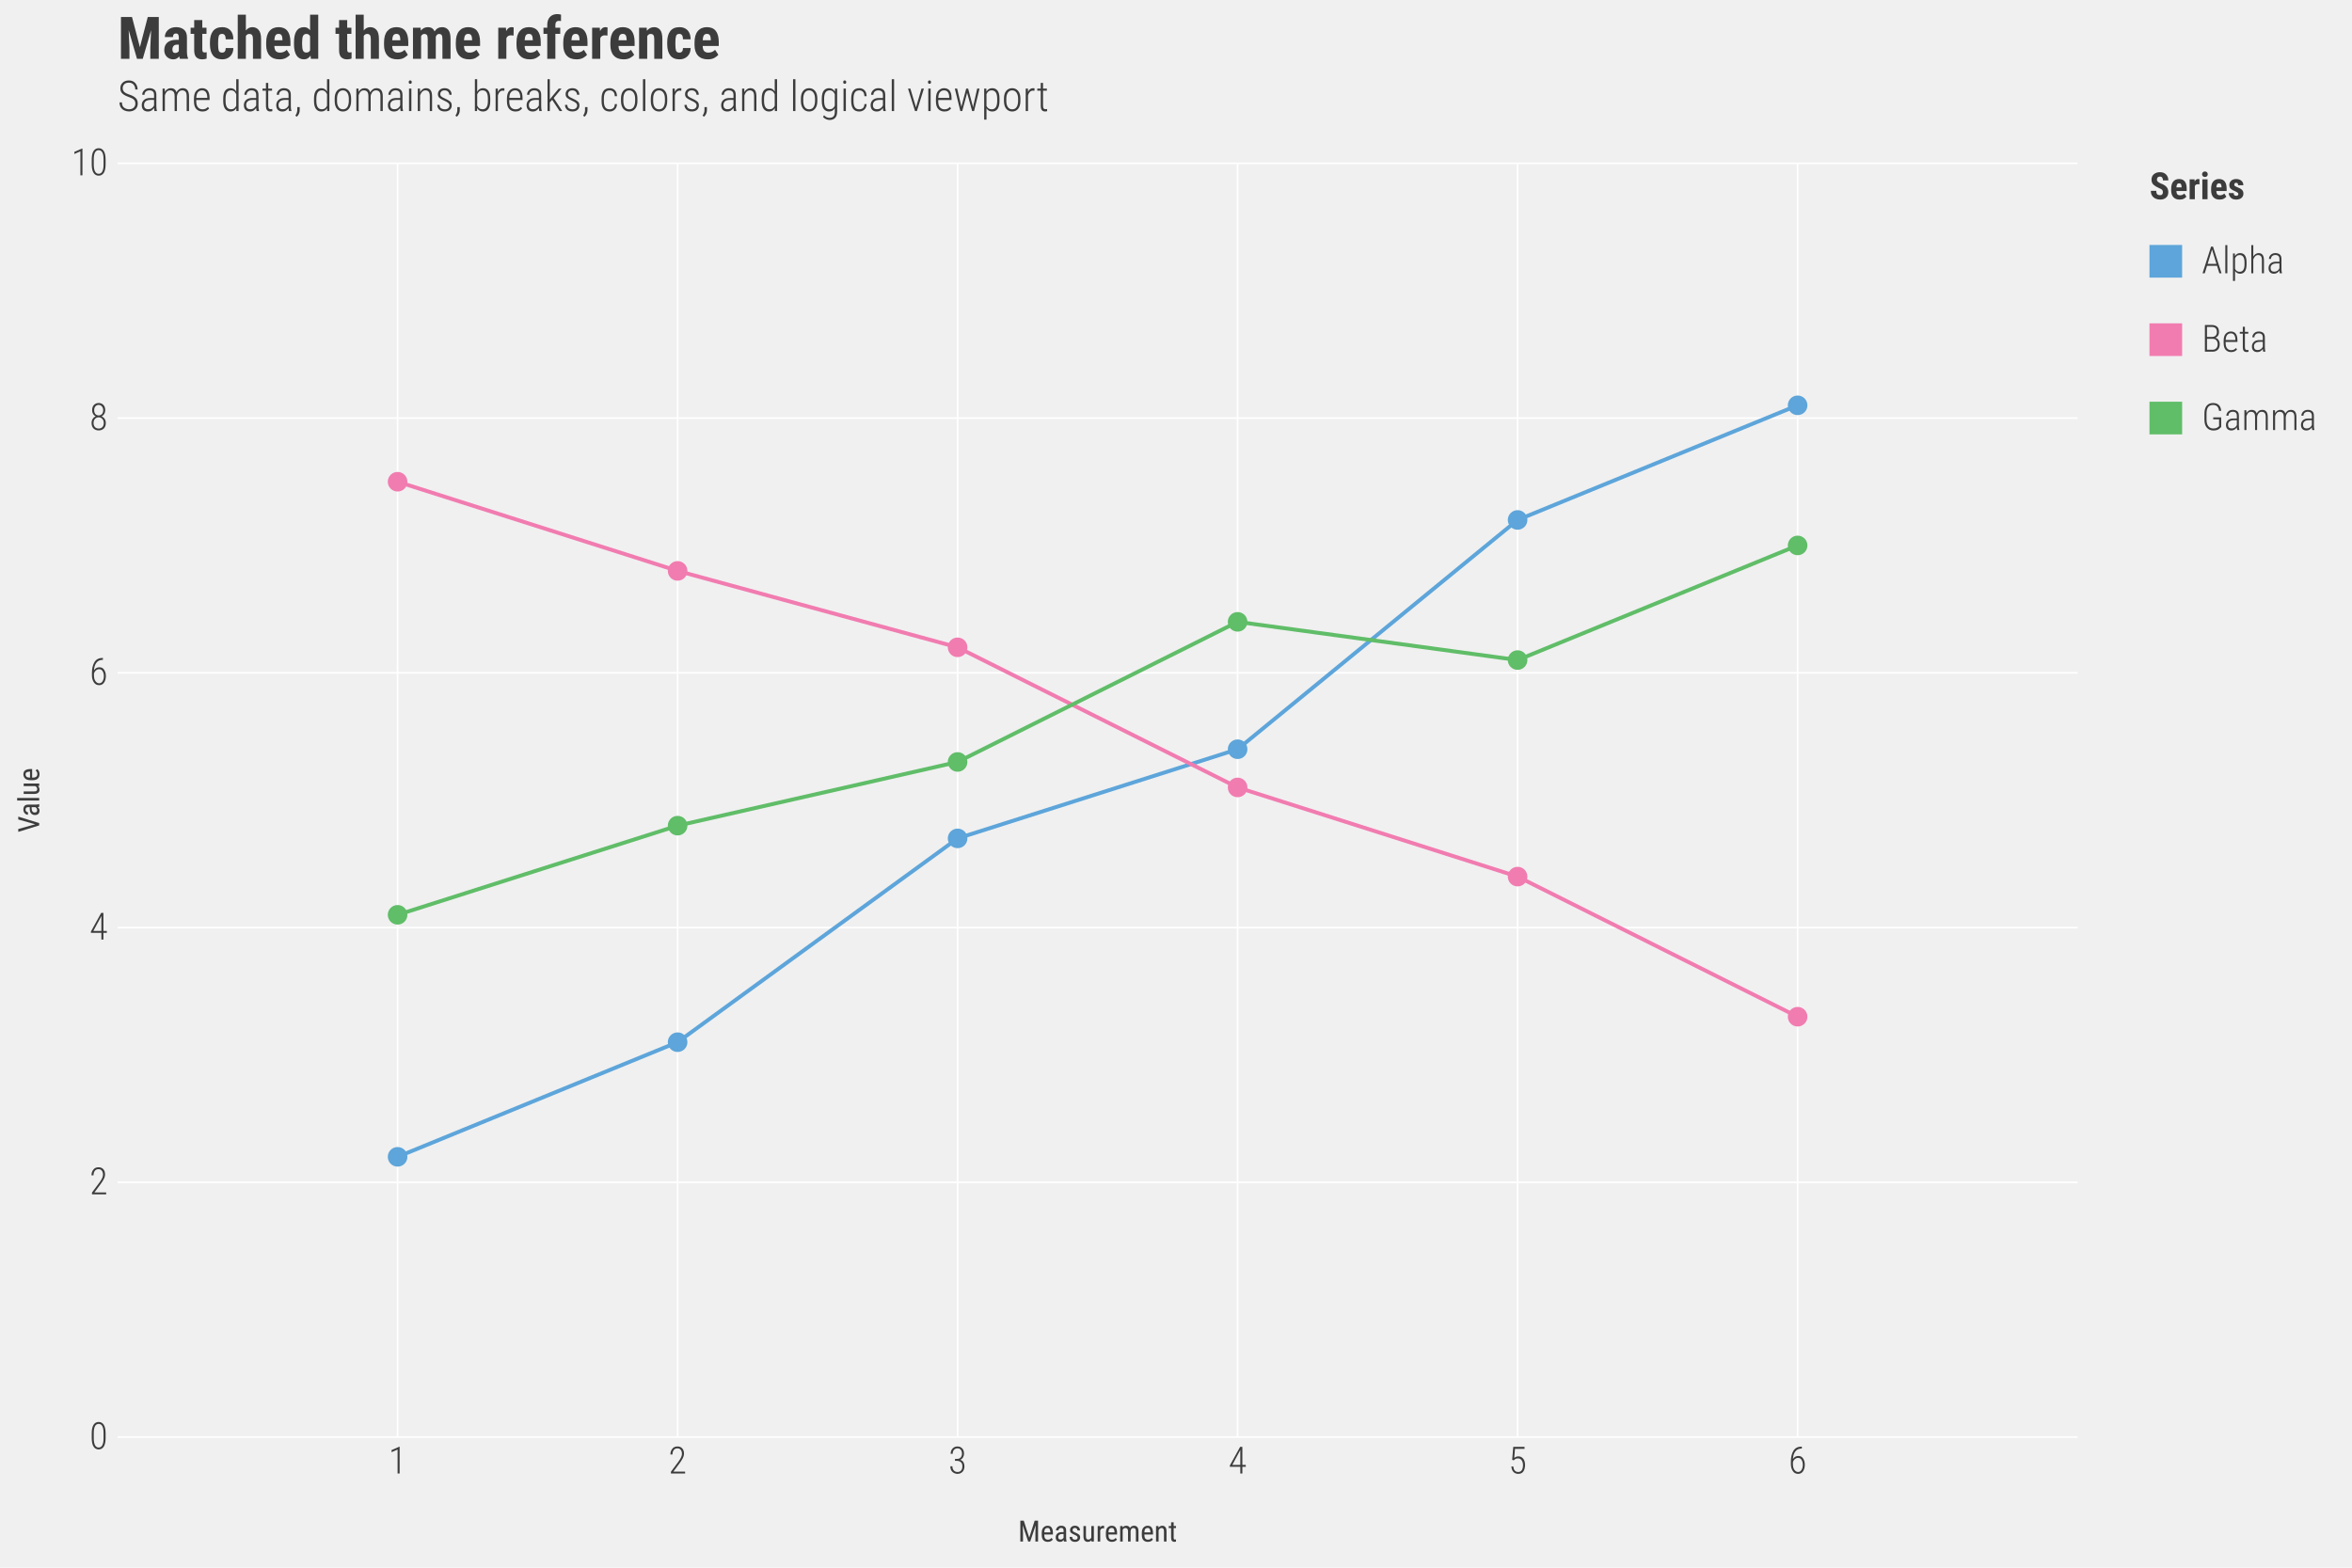
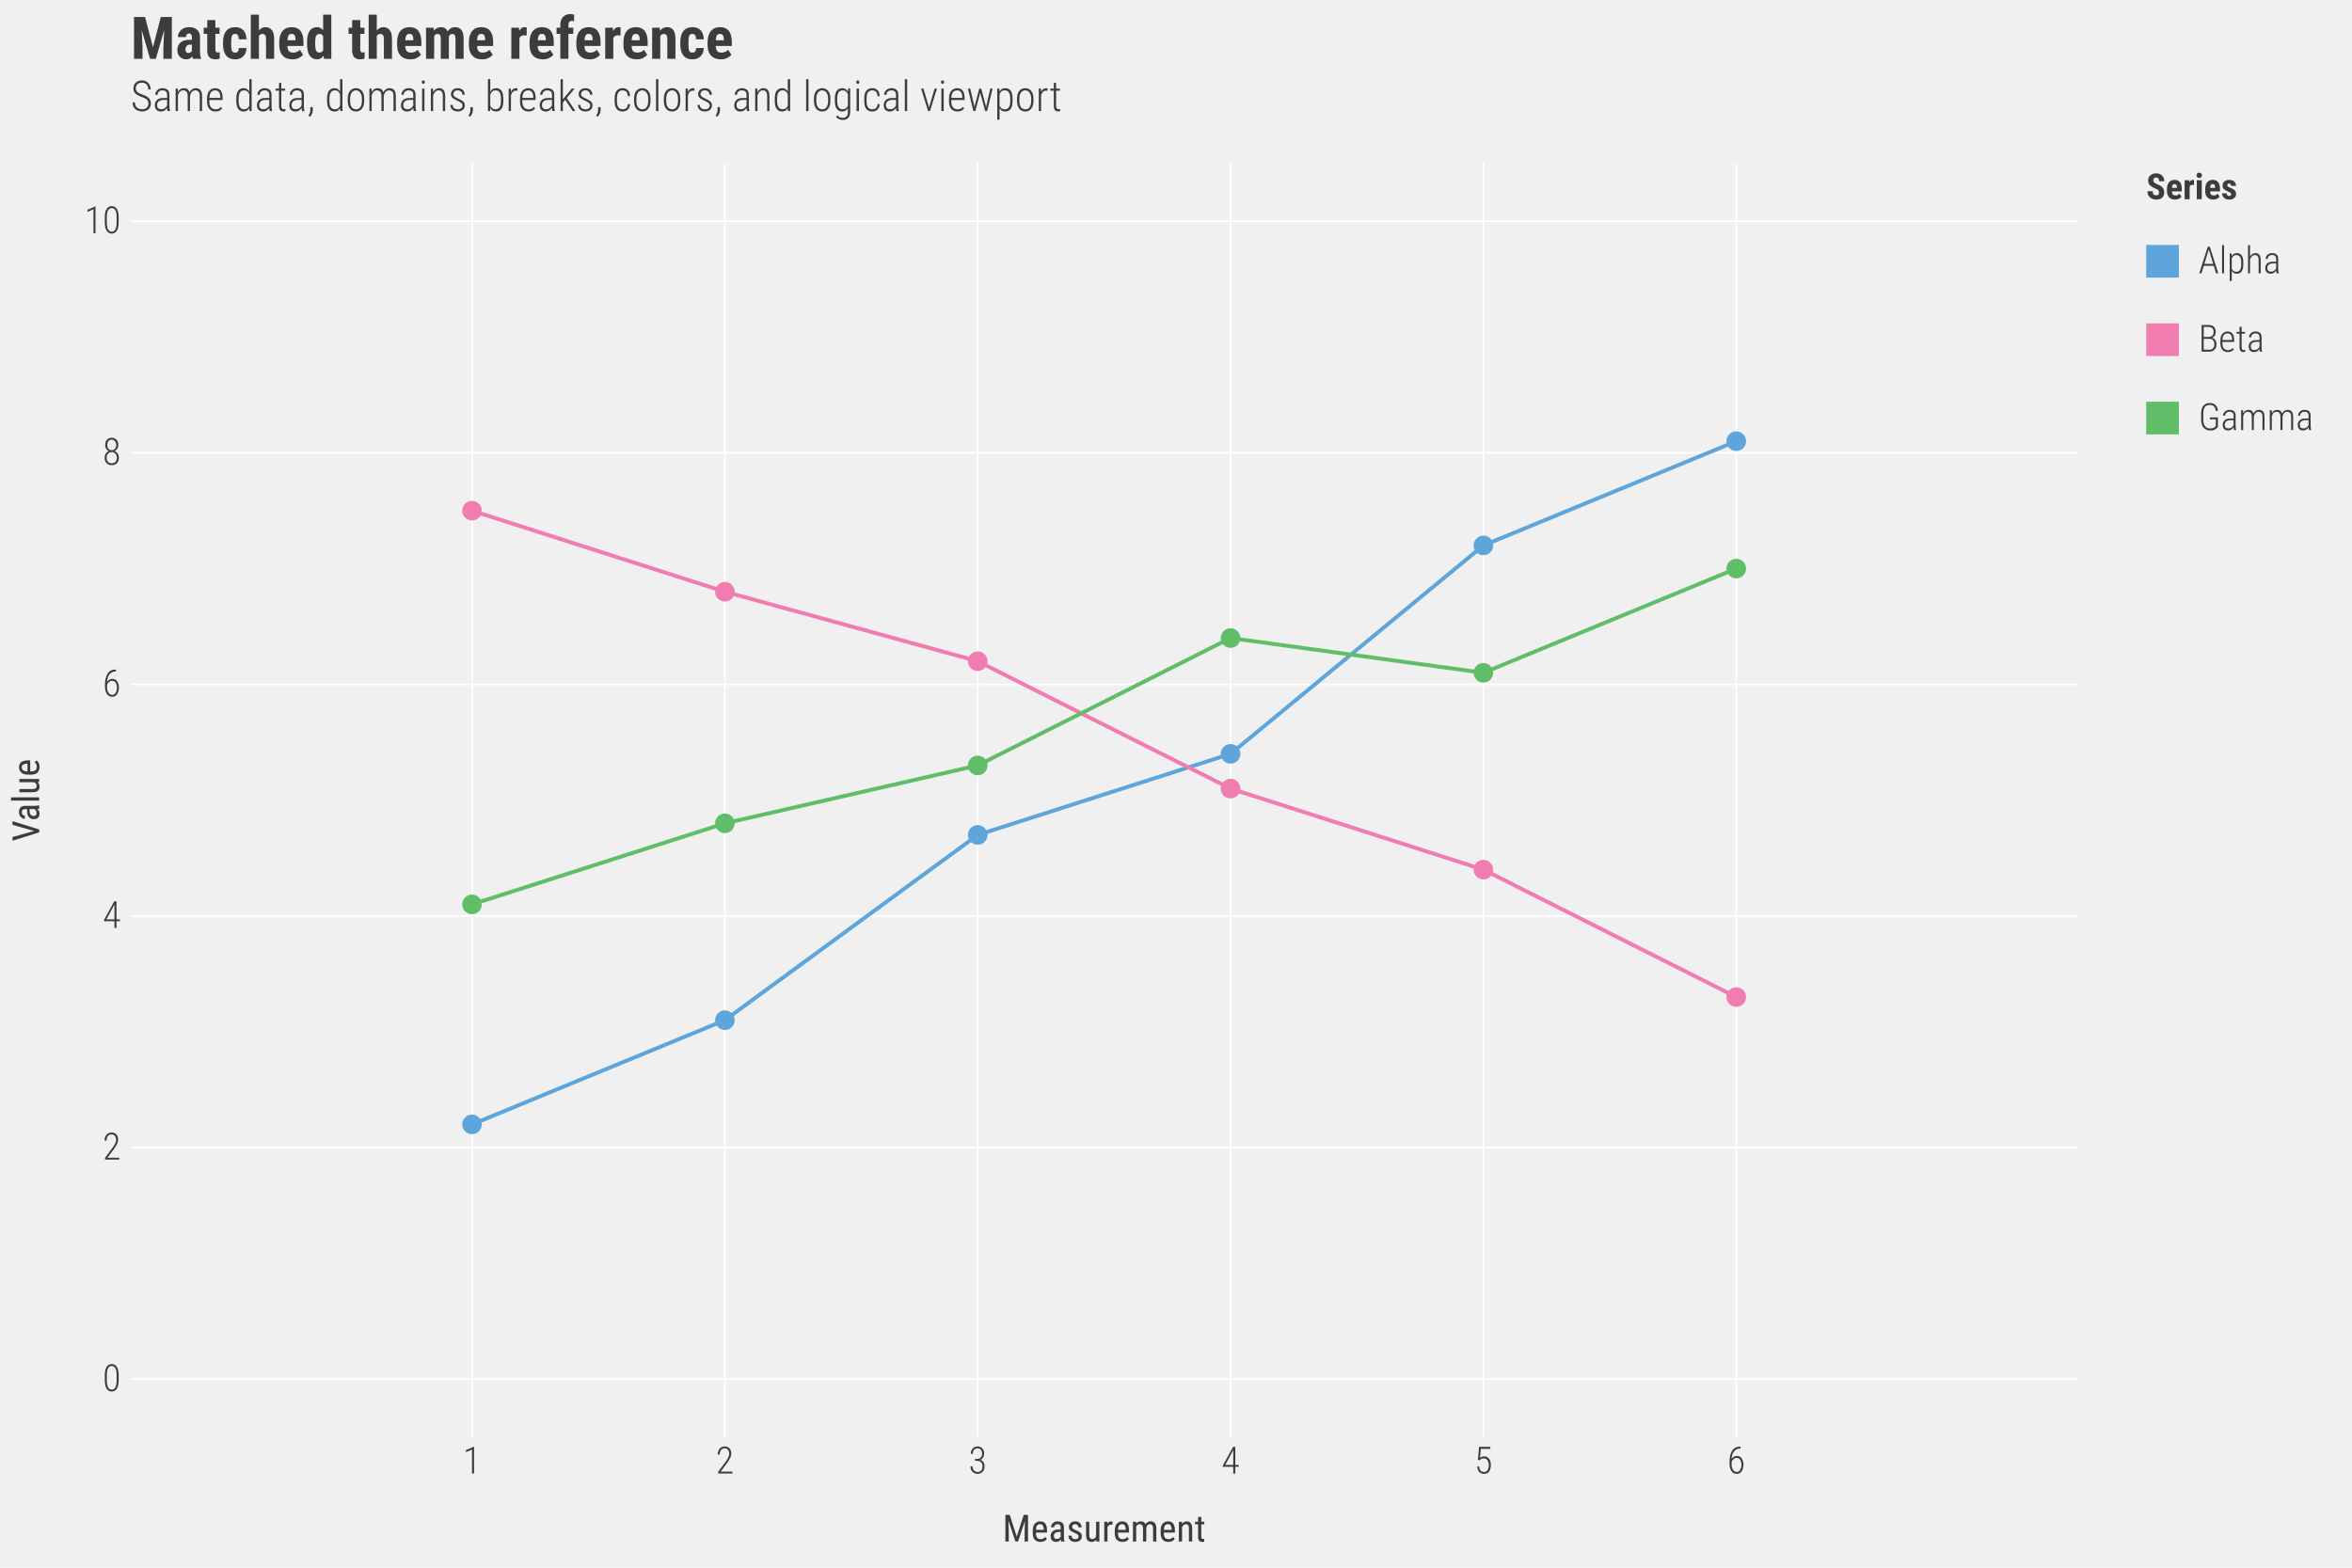
<svg xmlns="http://www.w3.org/2000/svg" width="720" height="480" viewBox="0 0 720 480" role="img" aria-label="Matched theme reference" class="gg-plot" font-family="&quot;Roboto Condensed&quot;, &quot;Arial Narrow&quot;, Arial, sans-serif" font-size="11.5" font-weight="300" text-rendering="optimizeLegibility" shape-rendering="geometricPrecision">
  <style>
@font-face{font-family:"Roboto Condensed";src:url("../../../packages/svelte/src/lib/fonts/RobotoCondensed-Light.ttf") format("truetype");font-weight:300}
@font-face{font-family:"Roboto Condensed";src:url("../../../packages/svelte/src/lib/fonts/RobotoCondensed-Regular.ttf") format("truetype");font-weight:400}
@font-face{font-family:"Roboto Condensed";src:url("../../../packages/svelte/src/lib/fonts/RobotoCondensed-Bold.ttf") format("truetype");font-weight:700}
</style>
  <rect class="gg-paper" width="720" height="480" fill="var(--gg-paper, #f0f0f0)" />
-   <text class="gg-title" x="36" y="18" font-size="18" font-weight="700" fill="var(--gg-ink, #3c3c3c)">Matched theme reference</text>
-   <text class="gg-subtitle" x="36" y="34" font-size="13" font-weight="300" fill="var(--gg-ink, #3c3c3c)">Same data, domains, breaks, colors, and logical viewport</text>
+   <text class="gg-title" x="40" y="18" font-size="18" font-weight="700" fill="var(--gg-ink, #3c3c3c)">Matched theme reference</text>
+   <text class="gg-subtitle" x="40" y="34" font-size="13" font-weight="300" fill="var(--gg-ink, #3c3c3c)">Same data, domains, breaks, colors, and logical viewport</text>
  <defs>
    <clipPath id="gg-clip-0">
-       <rect width="600" height="390" />
+       <rect width="596" height="390" />
    </clipPath>
  </defs>
-   <g class="gg-panel" data-panel="0" transform="translate(36,50)">
-     <rect class="gg-panel-background" width="600" height="390" fill="var(--gg-panel, #f0f0f0)" />
+   <g class="gg-panel" data-panel="0" transform="translate(40,50)">
+     <rect class="gg-panel-background" width="596" height="390" fill="var(--gg-panel, #f0f0f0)" />
    <g class="gg-grid" stroke="var(--gg-grid, #ffffff)" stroke-width="0.5" vector-effect="non-scaling-stroke">
-       <line x1="85.71" y1="0" x2="85.71" y2="390" />
-       <line x1="171.43" y1="0" x2="171.43" y2="390" />
-       <line x1="257.14" y1="0" x2="257.14" y2="390" />
-       <line x1="342.86" y1="0" x2="342.86" y2="390" />
-       <line x1="428.57" y1="0" x2="428.57" y2="390" />
-       <line x1="514.29" y1="0" x2="514.29" y2="390" />
-       <line x1="0" y1="390" x2="600" y2="390" />
-       <line x1="0" y1="312" x2="600" y2="312" />
-       <line x1="0" y1="234" x2="600" y2="234" />
-       <line x1="0" y1="156" x2="600" y2="156" />
-       <line x1="0" y1="78" x2="600" y2="78" />
-       <line x1="0" y1="0" x2="600" y2="0" />
+       <line x1="104.49" y1="0" x2="104.49" y2="390" />
+       <line x1="181.9" y1="0" x2="181.9" y2="390" />
+       <line x1="259.3" y1="0" x2="259.3" y2="390" />
+       <line x1="336.7" y1="0" x2="336.7" y2="390" />
+       <line x1="414.1" y1="0" x2="414.1" y2="390" />
+       <line x1="491.51" y1="0" x2="491.51" y2="390" />
+       <line x1="0" y1="372.27" x2="596" y2="372.27" />
+       <line x1="0" y1="301.36" x2="596" y2="301.36" />
+       <line x1="0" y1="230.45" x2="596" y2="230.45" />
+       <line x1="0" y1="159.55" x2="596" y2="159.55" />
+       <line x1="0" y1="88.64" x2="596" y2="88.64" />
+       <line x1="0" y1="17.73" x2="596" y2="17.73" />
    </g>
    <g class="gg-marks" clip-path="url(#gg-clip-0)">
      <g class="gg-batch gg-paths" data-layer="0">
-         <path d="M85.71 304.2L171.43 269.1L257.14 206.7L342.86 179.4L428.57 109.2L514.29 74.1" fill="none" stroke="#5da5da" stroke-width="1.2" stroke-linejoin="round" stroke-linecap="round" />
-         <path d="M85.71 97.5L171.43 124.8L257.14 148.2L342.86 191.1L428.57 218.4L514.29 261.3" fill="none" stroke="#f17cb0" stroke-width="1.2" stroke-linejoin="round" stroke-linecap="round" />
-         <path d="M85.71 230.1L171.43 202.8L257.14 183.3L342.86 140.4L428.57 152.1L514.29 117" fill="none" stroke="#60bd68" stroke-width="1.2" stroke-linejoin="round" stroke-linecap="round" />
+         <path d="M104.49 294.27L181.9 262.36L259.3 205.64L336.7 180.82L414.1 117L491.51 85.09" fill="none" stroke="#5da5da" stroke-width="1.2" stroke-linejoin="round" stroke-linecap="round" />
+         <path d="M104.49 106.36L181.9 131.18L259.3 152.45L336.7 191.45L414.1 216.27L491.51 255.27" fill="none" stroke="#f17cb0" stroke-width="1.2" stroke-linejoin="round" stroke-linecap="round" />
+         <path d="M104.49 226.91L181.9 202.09L259.3 184.36L336.7 145.36L414.1 156L491.51 124.09" fill="none" stroke="#60bd68" stroke-width="1.2" stroke-linejoin="round" stroke-linecap="round" />
      </g>
      <g class="gg-batch gg-points" data-layer="1">
-         <circle cx="85.71" cy="304.2" r="3" fill="#5da5da" />
-         <circle cx="171.43" cy="269.1" r="3" fill="#5da5da" />
-         <circle cx="257.14" cy="206.7" r="3" fill="#5da5da" />
-         <circle cx="342.86" cy="179.4" r="3" fill="#5da5da" />
-         <circle cx="428.57" cy="109.2" r="3" fill="#5da5da" />
-         <circle cx="514.29" cy="74.1" r="3" fill="#5da5da" />
-         <circle cx="85.71" cy="97.5" r="3" fill="#f17cb0" />
-         <circle cx="171.43" cy="124.8" r="3" fill="#f17cb0" />
-         <circle cx="257.14" cy="148.2" r="3" fill="#f17cb0" />
-         <circle cx="342.86" cy="191.1" r="3" fill="#f17cb0" />
-         <circle cx="428.57" cy="218.4" r="3" fill="#f17cb0" />
-         <circle cx="514.29" cy="261.3" r="3" fill="#f17cb0" />
-         <circle cx="85.71" cy="230.1" r="3" fill="#60bd68" />
-         <circle cx="171.43" cy="202.8" r="3" fill="#60bd68" />
-         <circle cx="257.14" cy="183.3" r="3" fill="#60bd68" />
-         <circle cx="342.86" cy="140.4" r="3" fill="#60bd68" />
-         <circle cx="428.57" cy="152.1" r="3" fill="#60bd68" />
-         <circle cx="514.29" cy="117" r="3" fill="#60bd68" />
+         <circle class="gg-shape-circle" cx="104.49" cy="294.27" r="3" fill="#5da5da" />
+         <circle class="gg-shape-circle" cx="181.9" cy="262.36" r="3" fill="#5da5da" />
+         <circle class="gg-shape-circle" cx="259.3" cy="205.64" r="3" fill="#5da5da" />
+         <circle class="gg-shape-circle" cx="336.7" cy="180.82" r="3" fill="#5da5da" />
+         <circle class="gg-shape-circle" cx="414.1" cy="117" r="3" fill="#5da5da" />
+         <circle class="gg-shape-circle" cx="491.51" cy="85.09" r="3" fill="#5da5da" />
+         <circle class="gg-shape-circle" cx="104.49" cy="106.36" r="3" fill="#f17cb0" />
+         <circle class="gg-shape-circle" cx="181.9" cy="131.18" r="3" fill="#f17cb0" />
+         <circle class="gg-shape-circle" cx="259.3" cy="152.45" r="3" fill="#f17cb0" />
+         <circle class="gg-shape-circle" cx="336.7" cy="191.45" r="3" fill="#f17cb0" />
+         <circle class="gg-shape-circle" cx="414.1" cy="216.27" r="3" fill="#f17cb0" />
+         <circle class="gg-shape-circle" cx="491.51" cy="255.27" r="3" fill="#f17cb0" />
+         <circle class="gg-shape-circle" cx="104.49" cy="226.91" r="3" fill="#60bd68" />
+         <circle class="gg-shape-circle" cx="181.9" cy="202.09" r="3" fill="#60bd68" />
+         <circle class="gg-shape-circle" cx="259.3" cy="184.36" r="3" fill="#60bd68" />
+         <circle class="gg-shape-circle" cx="336.7" cy="145.36" r="3" fill="#60bd68" />
+         <circle class="gg-shape-circle" cx="414.1" cy="156" r="3" fill="#60bd68" />
+         <circle class="gg-shape-circle" cx="491.51" cy="124.09" r="3" fill="#60bd68" />
      </g>
    </g>
  </g>
-   <g class="gg-axis gg-axis-x" transform="translate(36,440)">
-     <g class="gg-tick" transform="translate(85.71,0)">
+   <g class="gg-axis gg-axis-x" transform="translate(40,440)">
+     <g class="gg-tick" transform="translate(104.49,0)">
      <text y="3" dy="0.71em" text-anchor="middle" fill="var(--gg-axisText, #3c3c3c)" font-size="11.5" font-weight="300">1</text>
    </g>
-     <g class="gg-tick" transform="translate(171.43,0)">
+     <g class="gg-tick" transform="translate(181.9,0)">
      <text y="3" dy="0.71em" text-anchor="middle" fill="var(--gg-axisText, #3c3c3c)" font-size="11.5" font-weight="300">2</text>
    </g>
-     <g class="gg-tick" transform="translate(257.14,0)">
+     <g class="gg-tick" transform="translate(259.3,0)">
      <text y="3" dy="0.71em" text-anchor="middle" fill="var(--gg-axisText, #3c3c3c)" font-size="11.5" font-weight="300">3</text>
    </g>
-     <g class="gg-tick" transform="translate(342.86,0)">
+     <g class="gg-tick" transform="translate(336.7,0)">
      <text y="3" dy="0.71em" text-anchor="middle" fill="var(--gg-axisText, #3c3c3c)" font-size="11.5" font-weight="300">4</text>
    </g>
-     <g class="gg-tick" transform="translate(428.57,0)">
+     <g class="gg-tick" transform="translate(414.1,0)">
      <text y="3" dy="0.71em" text-anchor="middle" fill="var(--gg-axisText, #3c3c3c)" font-size="11.5" font-weight="300">5</text>
    </g>
-     <g class="gg-tick" transform="translate(514.29,0)">
+     <g class="gg-tick" transform="translate(491.51,0)">
      <text y="3" dy="0.71em" text-anchor="middle" fill="var(--gg-axisText, #3c3c3c)" font-size="11.5" font-weight="300">6</text>
    </g>
  </g>
-   <g class="gg-axis gg-axis-y" transform="translate(36,50)">
-     <g class="gg-tick" transform="translate(0,390)">
+   <g class="gg-axis gg-axis-y" transform="translate(40,50)">
+     <g class="gg-tick" transform="translate(0,372.27)">
      <text x="-3" dy="0.32em" text-anchor="end" fill="var(--gg-axisText, #3c3c3c)" font-size="11.5" font-weight="300">0</text>
    </g>
-     <g class="gg-tick" transform="translate(0,312)">
+     <g class="gg-tick" transform="translate(0,301.36)">
      <text x="-3" dy="0.32em" text-anchor="end" fill="var(--gg-axisText, #3c3c3c)" font-size="11.5" font-weight="300">2</text>
    </g>
-     <g class="gg-tick" transform="translate(0,234)">
+     <g class="gg-tick" transform="translate(0,230.45)">
      <text x="-3" dy="0.32em" text-anchor="end" fill="var(--gg-axisText, #3c3c3c)" font-size="11.5" font-weight="300">4</text>
    </g>
-     <g class="gg-tick" transform="translate(0,156)">
+     <g class="gg-tick" transform="translate(0,159.55)">
      <text x="-3" dy="0.32em" text-anchor="end" fill="var(--gg-axisText, #3c3c3c)" font-size="11.5" font-weight="300">6</text>
    </g>
-     <g class="gg-tick" transform="translate(0,78)">
+     <g class="gg-tick" transform="translate(0,88.64)">
      <text x="-3" dy="0.32em" text-anchor="end" fill="var(--gg-axisText, #3c3c3c)" font-size="11.5" font-weight="300">8</text>
    </g>
-     <g class="gg-tick" transform="translate(0,0)">
+     <g class="gg-tick" transform="translate(0,17.73)">
      <text x="-3" dy="0.32em" text-anchor="end" fill="var(--gg-axisText, #3c3c3c)" font-size="11.5" font-weight="300">10</text>
    </g>
  </g>
-   <text class="gg-axis-title" x="336" y="472" text-anchor="middle" fill="var(--gg-ink, #3c3c3c)" font-size="9" font-weight="400">Measurement</text>
-   <text class="gg-axis-title" transform="translate(12,245) rotate(-90)" text-anchor="middle" fill="var(--gg-ink, #3c3c3c)" font-size="9" font-weight="400">Value</text>
-   <g class="gg-legend gg-legend-color" transform="translate(654,50)">
-     <text class="gg-legend-title" x="4" y="11" font-weight="bold" fill="var(--gg-ink, #3c3c3c)">Series</text>
+   <text class="gg-axis-title" x="338" y="472" text-anchor="middle" fill="var(--gg-ink, #3c3c3c)" font-size="11.5" font-weight="400">Measurement</text>
+   <text class="gg-axis-title" transform="translate(12,245) rotate(-90)" text-anchor="middle" fill="var(--gg-ink, #3c3c3c)" font-size="11.5" font-weight="400">Value</text>
+   <g class="gg-legend gg-legend-color gg-legend-right gg-legend-vertical" transform="translate(653,50)">
+     <text class="gg-legend-title" x="4" y="11" font-size="11" font-weight="bold" fill="var(--gg-ink, #3c3c3c)">Series</text>
    <rect class="gg-legend-swatch" x="4" y="25" width="10" height="10" fill="#5da5da" />
-     <text class="gg-legend-label" x="20" y="30" dy="0.32em" fill="var(--gg-ink, #3c3c3c)">Alpha</text>
+     <text class="gg-legend-label" x="20" y="30" dy="0.32em" font-size="11.5" fill="var(--gg-ink, #3c3c3c)">Alpha</text>
    <rect class="gg-legend-swatch" x="4" y="49" width="10" height="10" fill="#f17cb0" />
-     <text class="gg-legend-label" x="20" y="54" dy="0.32em" fill="var(--gg-ink, #3c3c3c)">Beta</text>
+     <text class="gg-legend-label" x="20" y="54" dy="0.32em" font-size="11.5" fill="var(--gg-ink, #3c3c3c)">Beta</text>
    <rect class="gg-legend-swatch" x="4" y="73" width="10" height="10" fill="#60bd68" />
-     <text class="gg-legend-label" x="20" y="78" dy="0.32em" fill="var(--gg-ink, #3c3c3c)">Gamma</text>
+     <text class="gg-legend-label" x="20" y="78" dy="0.32em" font-size="11.5" fill="var(--gg-ink, #3c3c3c)">Gamma</text>
  </g>
</svg>
